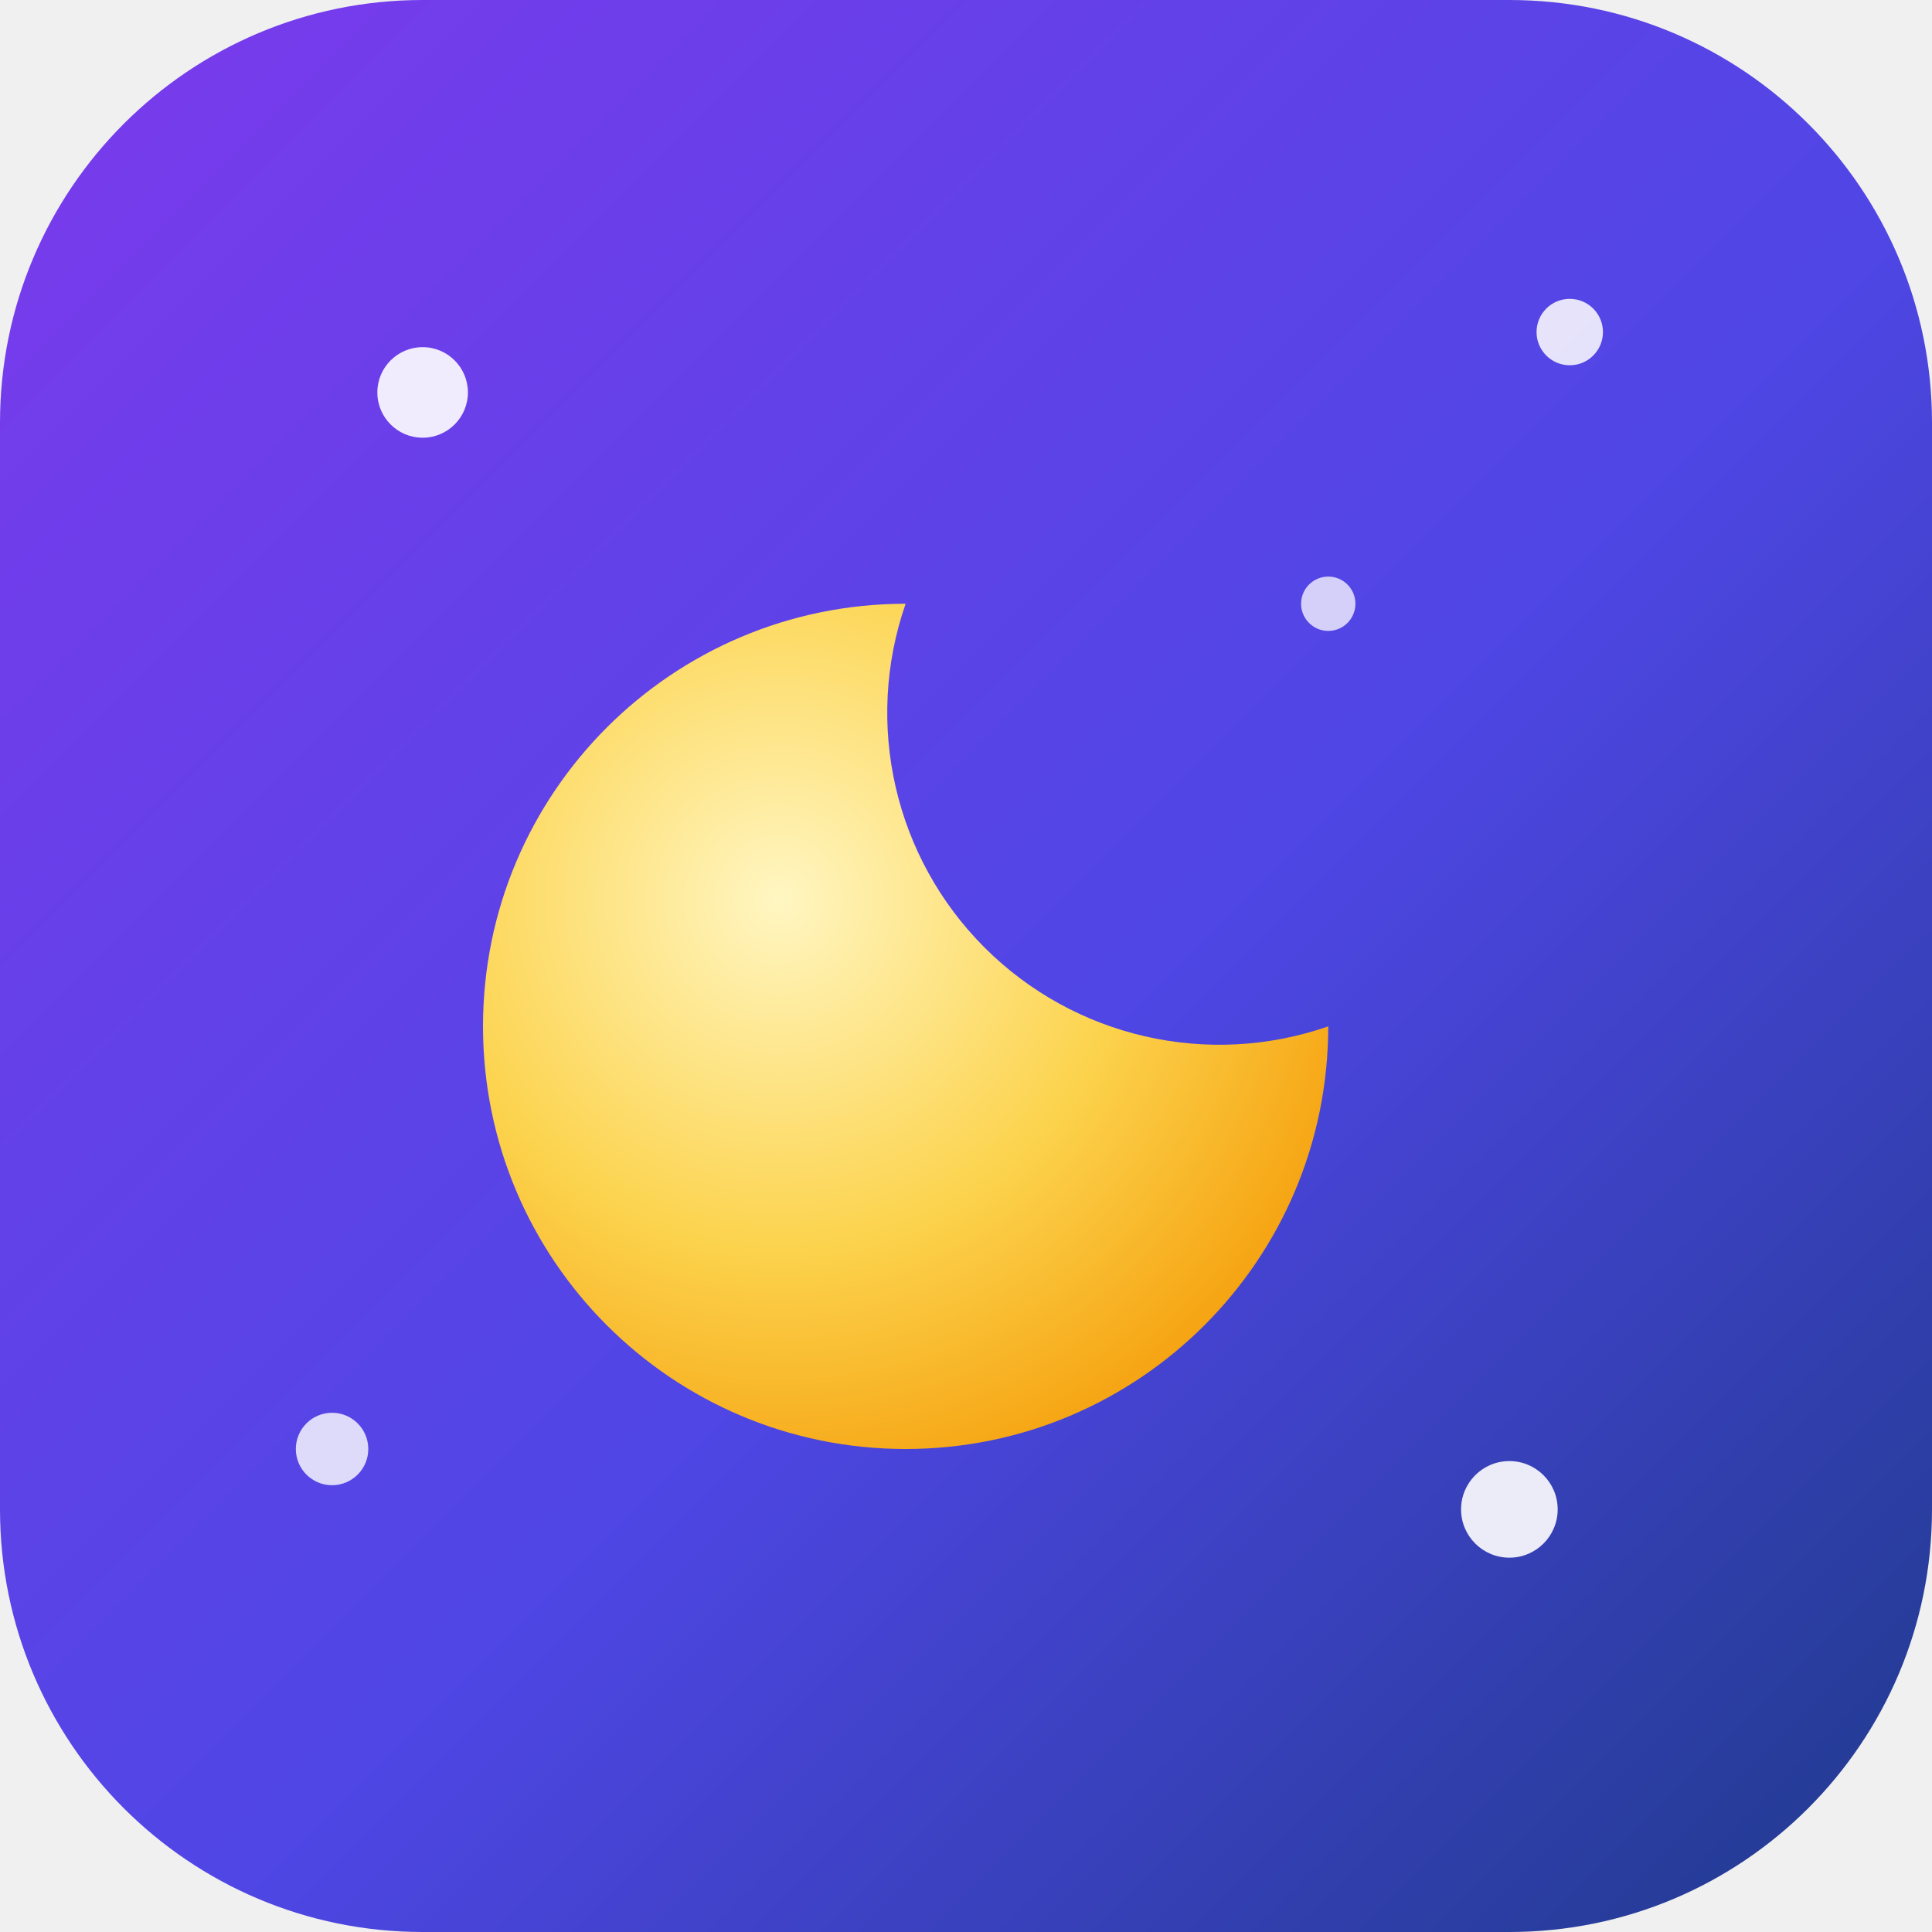
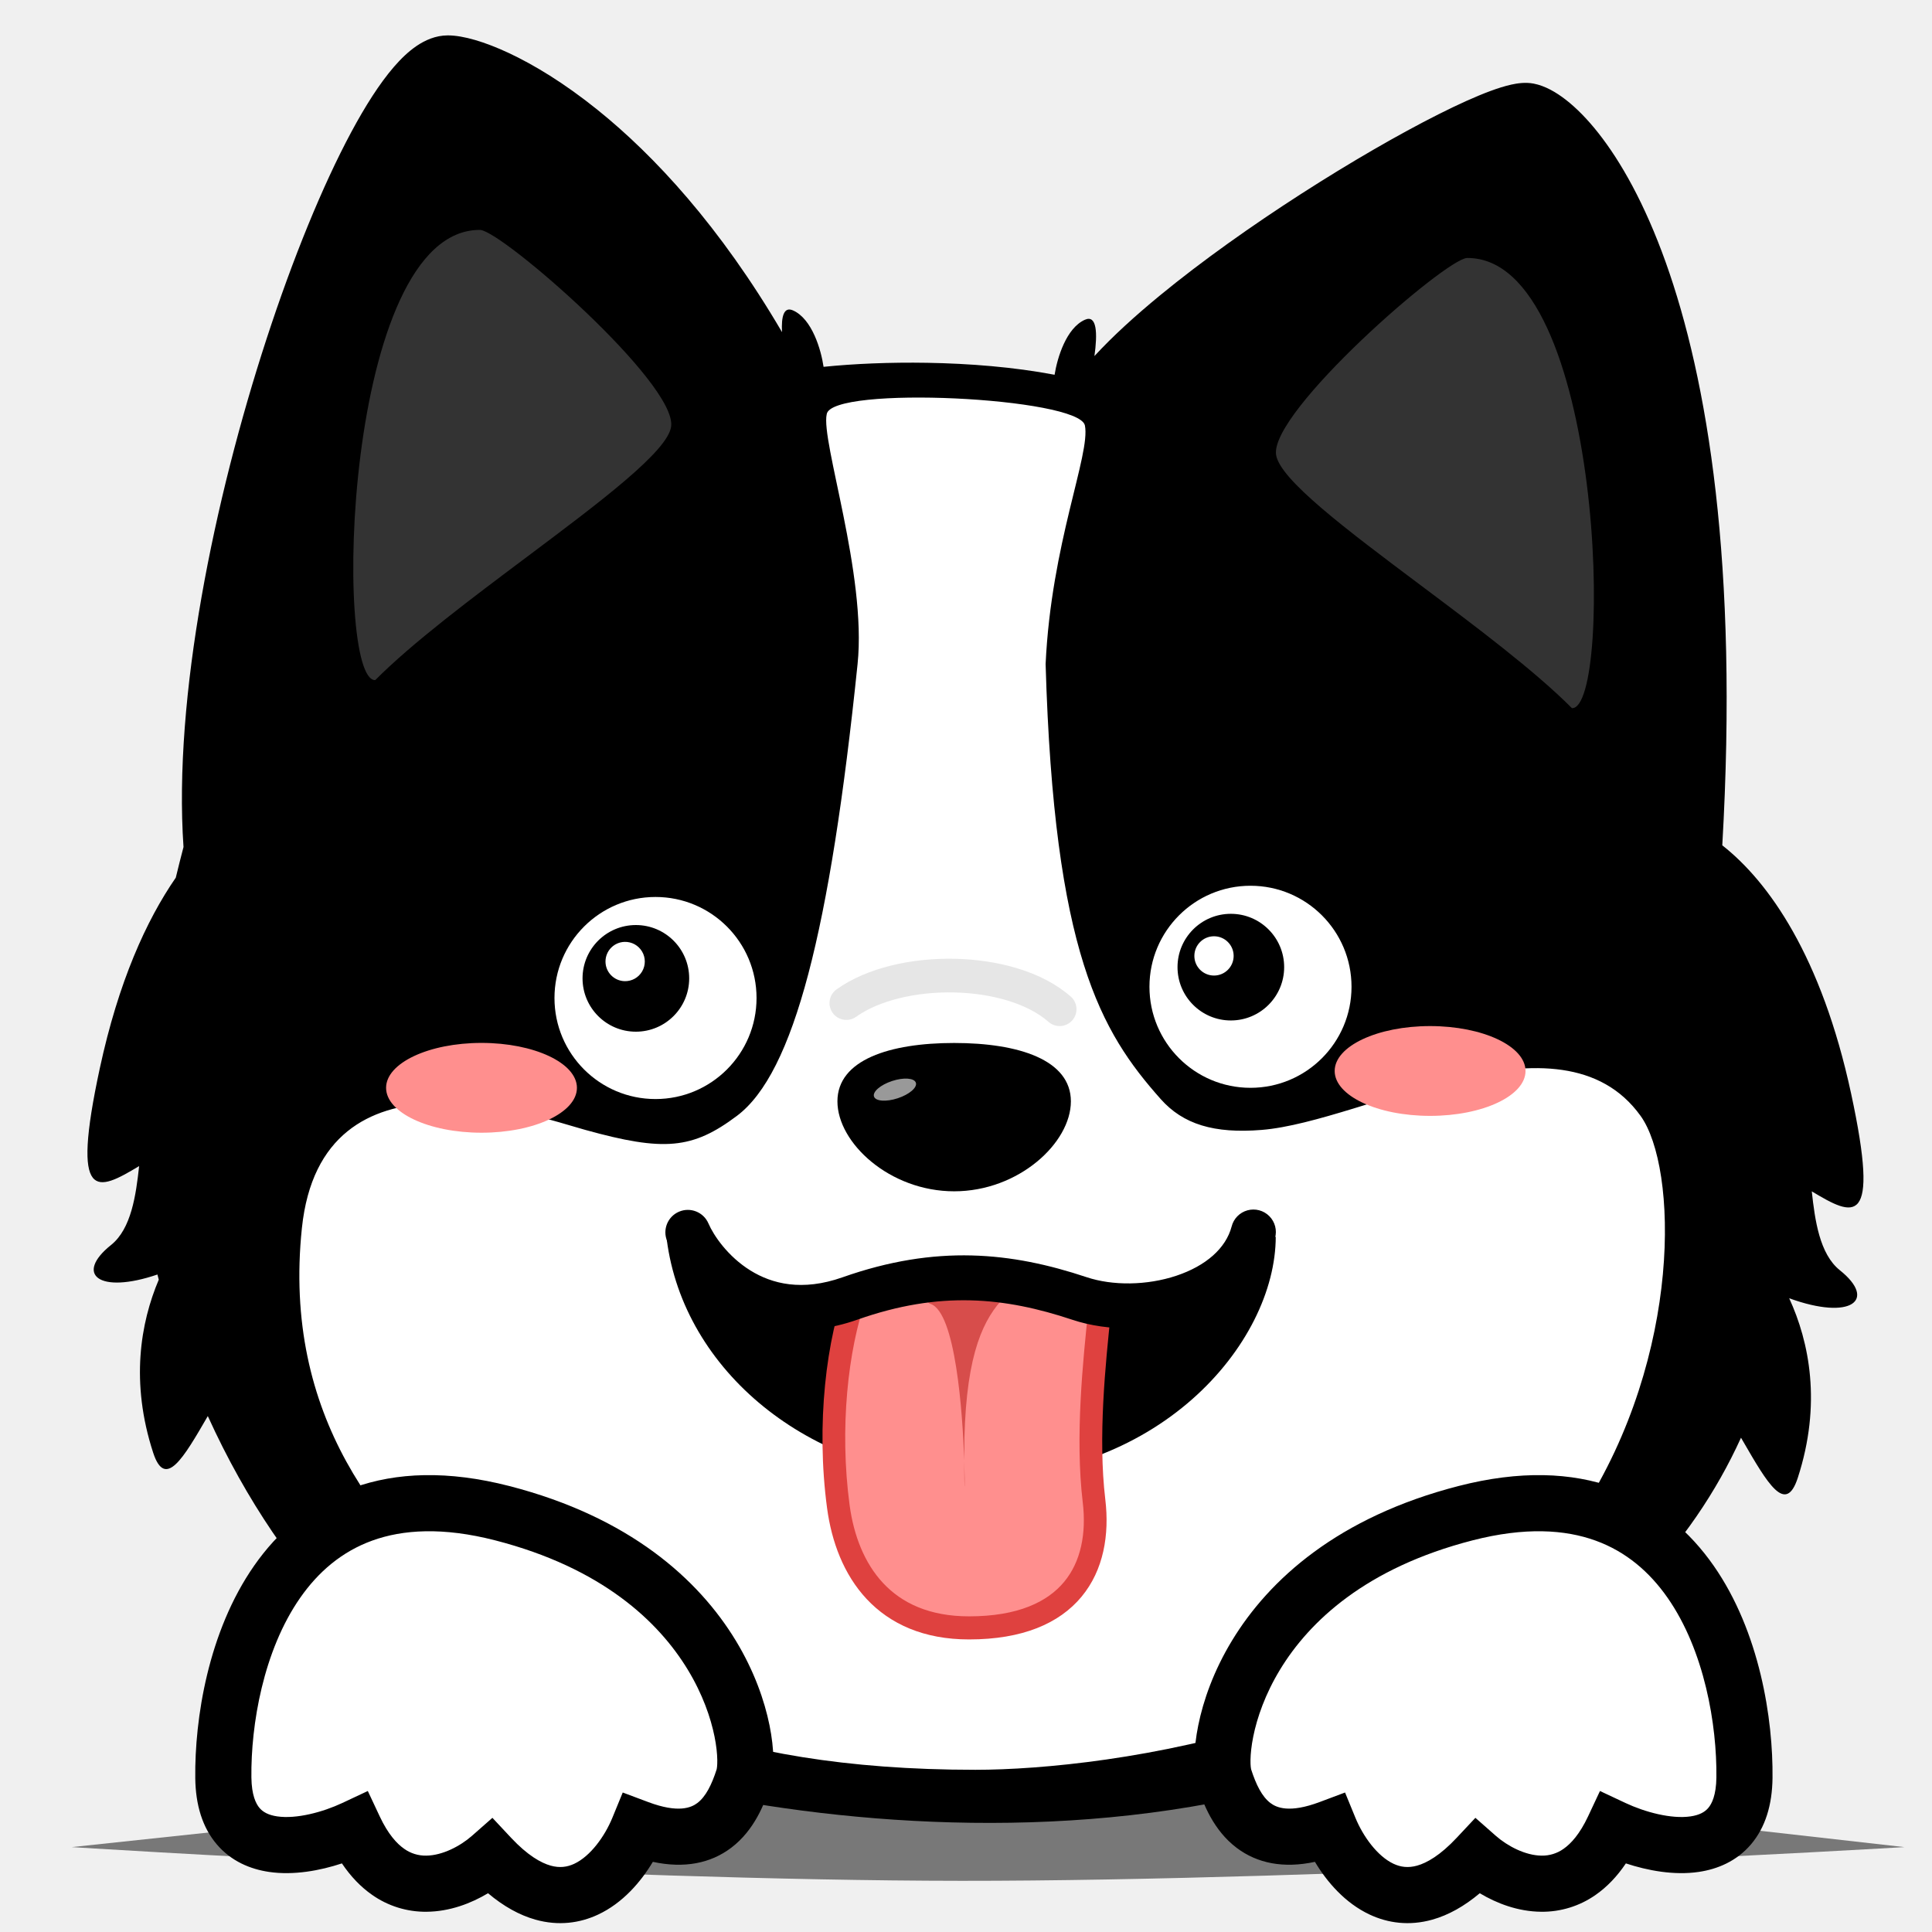
- <svg xmlns="http://www.w3.org/2000/svg" viewBox="0 0 64 64">
-   <defs>
-     <linearGradient id="bg" x1="0" y1="0" x2="1" y2="1">
-       <stop offset="0%" stop-color="#7c3aed" />
-       <stop offset="55%" stop-color="#4f46e5" />
-       <stop offset="100%" stop-color="#1e3a8a" />
-     </linearGradient>
-     <radialGradient id="moon" cx="0.35" cy="0.35" r="0.75">
-       <stop offset="0%" stop-color="#fff6c2" />
-       <stop offset="55%" stop-color="#fcd34d" />
-       <stop offset="100%" stop-color="#f59e0b" />
-     </radialGradient>
-   </defs>
-   <rect width="64" height="64" rx="14" fill="url(#bg)" />
-   <circle cx="14" cy="13" r="1.5" fill="#fff" opacity="0.9" />
-   <circle cx="52" cy="11" r="1.1" fill="#fff" opacity="0.85" />
-   <circle cx="50" cy="50" r="1.6" fill="#fff" opacity="0.9" />
-   <circle cx="11" cy="48" r="1.2" fill="#fff" opacity="0.8" />
-   <circle cx="44" cy="20" r="0.9" fill="#fff" opacity="0.75" />
-   <path d="M44 34a14 14 0 1 1-14-14 11 11 0 0 0 14 14z" fill="url(#moon)" />
+ <svg xmlns="http://www.w3.org/2000/svg" t="1784687518053" class="icon" viewBox="0 0 1024 1024" version="1.1" p-id="1841" width="200" height="200">
+   <path d="M244.262 957.007s159.408-7.964 265.348-8.935c117.71-1.077 305.219 8.935 305.219 8.935L1009.371 979.005s-303.932 18.011-499.762 17.873C317.537 996.747 38.034 979.005 38.034 979.005l206.228-21.998z" fill="#000000" opacity=".5" p-id="1842" />
+   <path d="M169.487 189.06c-27.49 84.293-48.04 186.289-42.376 260.134l0.193 2.519-0.65 2.44-0.442 1.676 0.135 1.51c4.558 50.826 11.223 125.127-21.445 144.72 0.018 14.351 0.851 27.885 2.513 40.48l0.532-0.524 25.29 72.888a133.433 133.433 0 0 0-3.839 4.982c38.099 95.472 99.591 152.588 153.474 174.539 53.725 21.887 154.539 45.015 262.378 41.68 107.856-3.338 220.362-33.037 300.316-114.132 27.118-27.508 45.761-58.119 57.537-90.729a126.157 126.157 0 0 0-2.32-2.955l13.733-39.582c4.93-26.958 5.998-54.866 3.997-83.178-13.482-18.575-15.62-52.066-14.368-85.451-5.571-21.7-12.449-43.315-20.293-64.606l-1.077-2.92 0.187-3.107c8.842-148.237-7.557-242.922-28.128-300.442-10.287-28.766-21.536-48.02-31.004-60.036-4.74-6.018-8.909-10.062-12.133-12.575-1.878-1.463-3.18-2.212-3.9-2.575a18.727 18.727 0 0 0-0.395 0.082c-1.612 0.357-3.967 1.062-7.124 2.226-6.287 2.326-14.599 6.053-24.477 11.024-19.693 9.909-44.544 24.216-69.913 40.524-25.369 16.311-50.969 34.436-72.236 51.92-21.65 17.803-37.478 33.88-44.714 46.007l-5.892 9.877-11.045-3.218c-22.891-6.674-52.467-9.74-81.036-10.222-28.534-0.483-54.816 1.627-70.814 4.699l-10.939 2.101-5.094-9.906c-35.574-69.176-74.451-112.122-106.177-137.626-15.887-12.771-29.942-21.138-40.863-26.252-10.073-4.716-16.478-6.203-18.929-6.492a9.827 9.827 0 0 0-0.617 0.389c-1.445 0.974-3.566 2.838-6.293 6.004-5.454 6.325-11.887 16.144-18.915 29.243-13.982 26.062-29.146 62.888-42.838 104.866z m743.36 258.973c8.584-149.162-7.861-247.141-29.997-309.049-11.147-31.168-23.815-53.409-35.647-68.427-5.91-7.499-11.735-13.356-17.215-17.627-5.199-4.052-11.1-7.472-17.156-8.625-4.447-0.848-8.868-0.111-11.858 0.55-3.414 0.755-7.15 1.943-11.009 3.37-7.744 2.864-17.159 7.13-27.534 12.352-20.816 10.474-46.586 25.337-72.628 42.075-26.042 16.741-52.642 35.547-75.042 53.965-12.943 10.644-24.95 21.527-34.69 32.113 1.694-12.045 1.334-22.089-5.047-19.254-9.895 4.397-14.629 20.138-16.071 29.158-21.58-4.108-45.275-5.966-67.482-6.34-19.76-0.336-38.892 0.497-54.962 2.133-1.299-8.871-6.015-25.378-16.185-29.898-4.933-2.194-6.27 3.315-5.84 11.492-32.865-56.057-67.681-93.608-97.9-117.9-17.578-14.131-33.64-23.807-46.887-30.009-12.692-5.942-24.196-9.356-32.335-9.356-6.551 0-12.18 2.639-16.478 5.541-4.377 2.955-8.441 6.899-12.177 11.235-7.475 8.672-15.097 20.62-22.595 34.602-15.076 28.099-30.875 66.683-44.907 109.706-27.657 84.796-49.395 189.809-43.941 269.095-1.428 5.442-2.794 10.857-4.09 16.244-15.676 22.683-30.398 55.258-40.261 100.975-15.574 72.198-1.378 65.241 20.828 51.899-1.665 15.272-4.125 33.21-14.88 41.814-19.43 15.544-6.562 26.279 24.579 15.65 0.234 0.916 0.471 1.826 0.714 2.733-9.702 22.882-15.135 54.357-2.978 91.692 6.372 19.579 15.954 3.081 28.967-19.395 41.027 90.361 103.035 147.611 161.508 171.432 57.625 23.479 162.585 47.326 274.52 43.862 111.92-3.461 233.188-34.336 320.582-122.982 24.699-25.053 43.011-52.25 56.016-80.84l1.05 1.814h0.003c13.043 22.528 22.642 39.105 29.026 19.497 12.794-39.298 6.103-72.098-4.541-95.229l0.079 0.029c32.724 11.899 46.656 1.03 26.776-14.874-10.758-8.605-13.218-26.542-14.88-41.817 22.206 13.344 36.402 20.299 20.828-51.896-15.691-72.748-43.693-112.213-68.263-131.508zM238.595 48.339l-0.023 0.009 0.018-0.006h0.006z" fill="#000000" p-id="1843" />
+   <path d="M245.35 46.811c-38.968 0-132.778 256.02-121.359 405.2-22.967 86.589-28.198 164.598-12.864 219.663 34.64 124.393 107.573 198.881 172.939 225.57 108.041 44.111 399.313 91.358 561.684-73.696 101.031-102.695 86.598-245.895 40.413-371.536C903.484 161.078 828.764 74.278 807.497 70.217c-21.267-4.061-199.885 99.542-233.411 155.856-47.903-13.994-120.528-12.15-154.097-5.688C349.245 82.52 264.116 46.811 245.353 46.811z" fill="#000000" p-id="1844" />
+   <path d="M310.246 598.876c41.689 11.58 56.812 10.199 80.325-7.437 30.281-22.709 49.374-98.175 63.962-239.487 4.915-47.598-19.523-118.161-16.361-132.389 2.247-15.413 133.875-8.923 136.85 5.951 3.054 15.287-17.85 62.476-20.825 126.438 4.462 153.214 29.169 194.768 60.987 230.564 11.902 13.388 28.262 18.412 53.549 16.361 55.039-4.462 158.433-66.402 200.812-7.437 19.614 27.291 22.314 126.438-31.238 209.739-72.748 113.167-251.386 136.85-321.299 136.85-138.41 0-208.249-38.675-261.799-81.812-53.549-43.14-105.615-105.612-95.203-205.277 10.427-99.781 123.465-59.5 150.238-52.063z" fill="#FFFFFF" p-id="1845" />
+   <path d="M509.572 783.328c-80.364-2.139-147.263-56.525-156.186-126.438 69.91 62.476 106.566 20.825 163.623 20.825 55.039 0 75.864 50.574 159.162-22.311 0 56.525-62.514 130.695-166.599 127.924z" fill="#000000" p-id="1846" />
+   <path d="M447.061 800.622c-5.734-42.127-0.494-85.764 10.395-113.029L585.143 684.617c-2.475 26.77-9.204 73.766-4.453 113.029 4.137 34.207-11.878 65.439-65.331 65.439-44.541 0-63.842-29.746-68.298-62.464z" fill="#FF8F8E" p-id="1847" />
+   <path d="M592.457 683.154l-2.086-3.397c-0.43 4.702-0.974 9.945-1.559 15.603-2.92 28.116-6.905 66.466-2.975 99.392 2.224 18.651-0.863 37.394-12.598 51.542-11.811 14.239-31.39 22.642-59.635 22.642-24.049 0-41.876-8.21-54.24-21.41-12.229-13.06-18.619-30.468-20.992-48.151-5.93-44.193-0.579-90.188 10.916-119.395l1.477-3.751 141.692 6.925z m-133.386 5.123c-9.64 27.107-14.207 68.871-8.763 109.445 2.145 15.98 7.8 30.705 17.782 41.364 9.845 10.515 24.392 17.61 45.512 17.61 25.963 0 41.61-7.662 50.425-18.292 8.885-10.714 11.823-25.638 9.848-42.18-4.111-34.471 0.073-74.591 2.996-102.614 0.295-2.844 0.579-5.562 0.84-8.136l-118.641 2.803z" fill="#DF413F" p-id="1848" />
+   <path d="M530.397 689.614c-10.413 11.902-19.336 31.832-19.336 81.812v2.671c0.532 15.442 0.041 20.972 0 0-0.881-25.632-4.582-78.576-17.85-82.994-4.462-1.486-5.951-13.388 37.186-1.489z" fill="#D74D4B" p-id="1849" />
+   <path d="M505.724 631.416c34.166 0 61.867-25.65 61.867-47.669 0-22.022-27.701-30.948-61.867-30.948-34.169 0-61.87 8.926-61.87 30.948 0 22.019 27.701 47.669 61.87 47.669z m-130.232 17.042a11.899 11.899 0 0 0-21.858 9.412c4.371 10.152 14.845 25.366 31.551 35.735 17.262 10.711 40.717 15.916 69.266 5.84 43.751-15.439 78.099-11.881 113.954 0.067 19.169 6.39 42.613 5.892 62.604-0.772 19.869-6.624 38.889-20.331 44.775-42.522a11.902 11.902 0 1 0-23.005-6.103c-3.049 11.492-13.59 20.814-29.295 26.048-15.585 5.193-33.728 5.383-47.555 0.772-39.763-13.253-79.658-17.487-129.398 0.067-21.402 7.554-37.356 3.479-48.795-3.619-11.995-7.446-19.512-18.575-22.244-24.924z" fill="#000000" p-id="1850" />
+   <path d="M485.432 573.87c0.831 2.525-3.464 6.208-9.596 8.224-6.129 2.019-11.773 1.609-12.604-0.916-0.831-2.525 3.467-6.208 9.596-8.224 6.129-2.019 11.773-1.609 12.604 0.916z" fill="#FFFFFF" opacity=".6" p-id="1851" />
+   <path d="M505.754 526.02c-20.34-0.448-39.956 4.295-51.978 12.894a8.923 8.923 0 1 1-10.383-14.517c16.241-11.618 40.141-16.72 62.757-16.223 22.557 0.497 46.174 6.624 61.39 20.05a8.923 8.923 0 0 1-11.808 13.385c-10.802-9.529-29.579-15.141-49.977-15.588z" fill="#000000" opacity=".1" p-id="1852" />
+   <path d="M662.785 576.565c29.573 0 53.549-23.973 53.549-53.549 0-29.573-23.976-53.549-53.549-53.549-29.576 0-53.552 23.976-53.552 53.549 0 29.576 23.976 53.549 53.552 53.549z m-315.351 5.951c29.576 0 53.549-23.976 53.549-53.549 0-29.576-23.973-53.552-53.549-53.552s-53.549 23.976-53.549 53.552c0 29.573 23.973 53.549 53.549 53.549z" fill="#FFFFFF" p-id="1853" />
+   <path d="M652.37 540.865c15.609 0 28.262-12.654 28.262-28.262s-12.654-28.262-28.262-28.262-28.262 12.654-28.262 28.262 12.654 28.262 28.262 28.262zM337.022 546.816c15.609 0 28.262-12.654 28.262-28.262s-12.654-28.262-28.262-28.262-28.262 12.654-28.262 28.262 12.654 28.262 28.262 28.262z" fill="#000000" p-id="1854" />
+   <path d="M643.446 517.064a10.41 10.41 0 1 0 0.003-20.822 10.41 10.41 0 0 0-0.003 20.822z m-312.373 2.975a10.416 10.416 0 1 0 0-20.825 10.416 10.416 0 0 0 0 20.825z" fill="#FFFFFF" p-id="1855" />
+   <path d="M757.982 591.439c27.932 0 50.577-10.655 50.577-23.798 0-13.145-22.645-23.801-50.577-23.801-27.932 0-50.574 10.655-50.574 23.801 0 13.142 22.642 23.798 50.574 23.798zM255.21 600.365c27.932 0 50.574-10.655 50.574-23.801 0-13.142-22.645-23.801-50.574-23.801-27.932 0-50.577 10.658-50.577 23.801 0 13.145 22.645 23.801 50.577 23.801z" fill="#FF8F8E" p-id="1856" />
+   <path d="M198.893 360.466c-22.3 0.778-17.098-239.23 55.653-238.607 11.966 0.901 104.056 81.197 101.177 104.147-1.644 13.093-37.487 39.954-76.513 69.205-29.374 22.019-60.556 45.387-80.317 65.255z m634.263 14.874c22.3 0.778 17.101-239.227-55.653-238.604-11.963 0.901-104.053 81.197-101.174 104.144 1.641 13.093 37.484 39.956 76.51 69.208 29.377 22.016 60.556 45.387 80.317 65.252z" fill="#FFFFFF" opacity=".2" p-id="1857" />
+   <path d="M191.154 964.286c-21.563 10.164-64.819 19.333-65.337-25.299-0.647-55.79 25.875-161.532 139.088-132.339 113.208 29.19 125.499 116.122 120.323 132.339-5.176 16.217-16.173 38.924-52.4 25.299-8.842 21.627-35.969 54.755-73.748 14.275-14.447 12.756-48.26 27.765-67.926-14.275z m657.788 0.5c21.077 10.012 63.362 19.043 63.868-24.924 0.632-54.957-25.296-159.121-135.961-130.364-110.665 28.757-122.681 114.39-117.62 130.364 5.059 15.977 15.808 38.344 51.22 24.924 8.643 21.302 35.161 53.936 72.093 14.058 14.122 12.569 47.174 27.353 66.399-14.058z" fill="#FFFFFF" p-id="1858" />
+   <path d="M133.246 942.077c-0.322-27.87 6.296-67.169 25.855-95.203 9.576-13.73 22.031-24.474 38.192-30.325 16.176-5.857 37.361-7.279 65.17-0.129 56.501 14.529 86.551 42.958 102.093 68.582 7.867 12.973 12.145 25.439 14.152 35.384 1.006 4.974 1.419 9.193 1.469 12.405 0.05 3.23-0.275 4.751-0.31 4.912l-0.003 0.015c-2.63 8.215-5.796 14.553-10.263 17.926-3.186 2.405-9.991 5.503-26.027-0.512l-13.514-5.067-5.474 13.353c-4.078 9.947-11.688 20.427-20.199 24.415-3.724 1.744-7.727 2.332-12.525 0.986-5.105-1.434-12.2-5.377-21.018-14.798l-9.86-10.535-10.831 9.535c-6.147 5.413-15.647 10.439-24.286 10.503a19.438 19.438 0 0 1-11.624-3.61c-3.92-2.733-8.578-7.8-12.973-17.171l-6.322-13.476-13.473 6.331c-10.357 4.871-24.395 8.631-34.594 7.118-4.658-0.69-7.499-2.308-9.324-4.453-1.864-2.188-4.201-6.723-4.31-16.185z m136.628-154.469c-32.341-8.315-59.79-7.332-82.71 0.968-22.941 8.306-40.044 23.47-52.464 41.276-24.438 35.035-31.568 81.323-31.203 112.57 0.164 14.19 3.78 26.173 11.407 35.129 7.665 8.999 17.847 13.145 27.616 14.593 13.151 1.949 27.174-0.702 38.701-4.503 4.675 6.949 10.023 12.507 16.012 16.679a49.181 49.181 0 0 0 28.845 8.95c12.347-0.091 23.681-4.485 32.581-9.819 8.224 6.922 16.609 11.609 25.164 14.008 12.191 3.42 23.511 1.843 33.183-2.692 13.063-6.121 22.66-17.32 29.017-27.946 16.65 3.566 30.562 0.822 41.501-7.437 12.376-9.345 17.803-23.631 20.673-32.601 2.528-7.905 2.18-19.88-0.328-32.291-2.654-13.128-8.131-28.848-17.879-44.918-19.69-32.467-56.317-65.559-120.118-81.967z m639.848 154.469c0.322-27.87-6.299-67.169-25.855-95.203-9.579-13.73-22.034-24.474-38.192-30.325-16.176-5.857-37.364-7.279-65.173-0.129-56.498 14.529-86.551 42.958-102.093 68.582-7.867 12.973-12.142 25.439-14.152 35.384-1.006 4.974-1.416 9.193-1.469 12.405-0.05 3.23 0.278 4.748 0.313 4.912v0.015c2.63 8.215 5.799 14.553 10.263 17.926 3.186 2.405 9.991 5.503 26.03-0.512l13.511-5.067 5.474 13.353c4.078 9.947 11.691 20.427 20.202 24.415 3.724 1.744 7.727 2.332 12.525 0.986 5.102-1.434 12.2-5.377 21.015-14.798l9.863-10.535 10.831 9.535c6.147 5.413 15.644 10.439 24.286 10.503a19.43 19.43 0 0 0 11.621-3.61c3.923-2.733 8.578-7.8 12.976-17.171l6.32-13.476 13.473 6.331c10.36 4.871 24.395 8.631 34.594 7.118 4.658-0.69 7.502-2.308 9.327-4.453 1.864-2.188 4.198-6.723 4.31-16.185z m-136.628-154.469c32.341-8.315 59.79-7.332 82.71 0.968 22.941 8.306 40.041 23.47 52.464 41.276 24.438 35.035 31.566 81.323 31.2 112.57-0.164 14.19-3.78 26.173-11.407 35.129-7.662 8.999-17.847 13.145-27.616 14.593-13.148 1.949-27.171-0.702-38.701-4.503-4.675 6.949-10.023 12.507-16.01 16.679a49.181 49.181 0 0 1-28.845 8.95c-12.347-0.091-23.681-4.485-32.584-9.819-8.224 6.922-16.609 11.609-25.164 14.008-12.191 3.42-23.511 1.843-33.183-2.692-13.06-6.121-22.66-17.32-29.017-27.946-16.647 3.566-30.559 0.822-41.501-7.437-12.376-9.345-17.8-23.631-20.67-32.601-2.531-7.905-2.18-19.88 0.328-32.291 2.654-13.128 8.131-28.848 17.876-44.918 19.69-32.467 56.32-65.559 120.121-81.967z" fill="#000000" p-id="1859" />
</svg>
